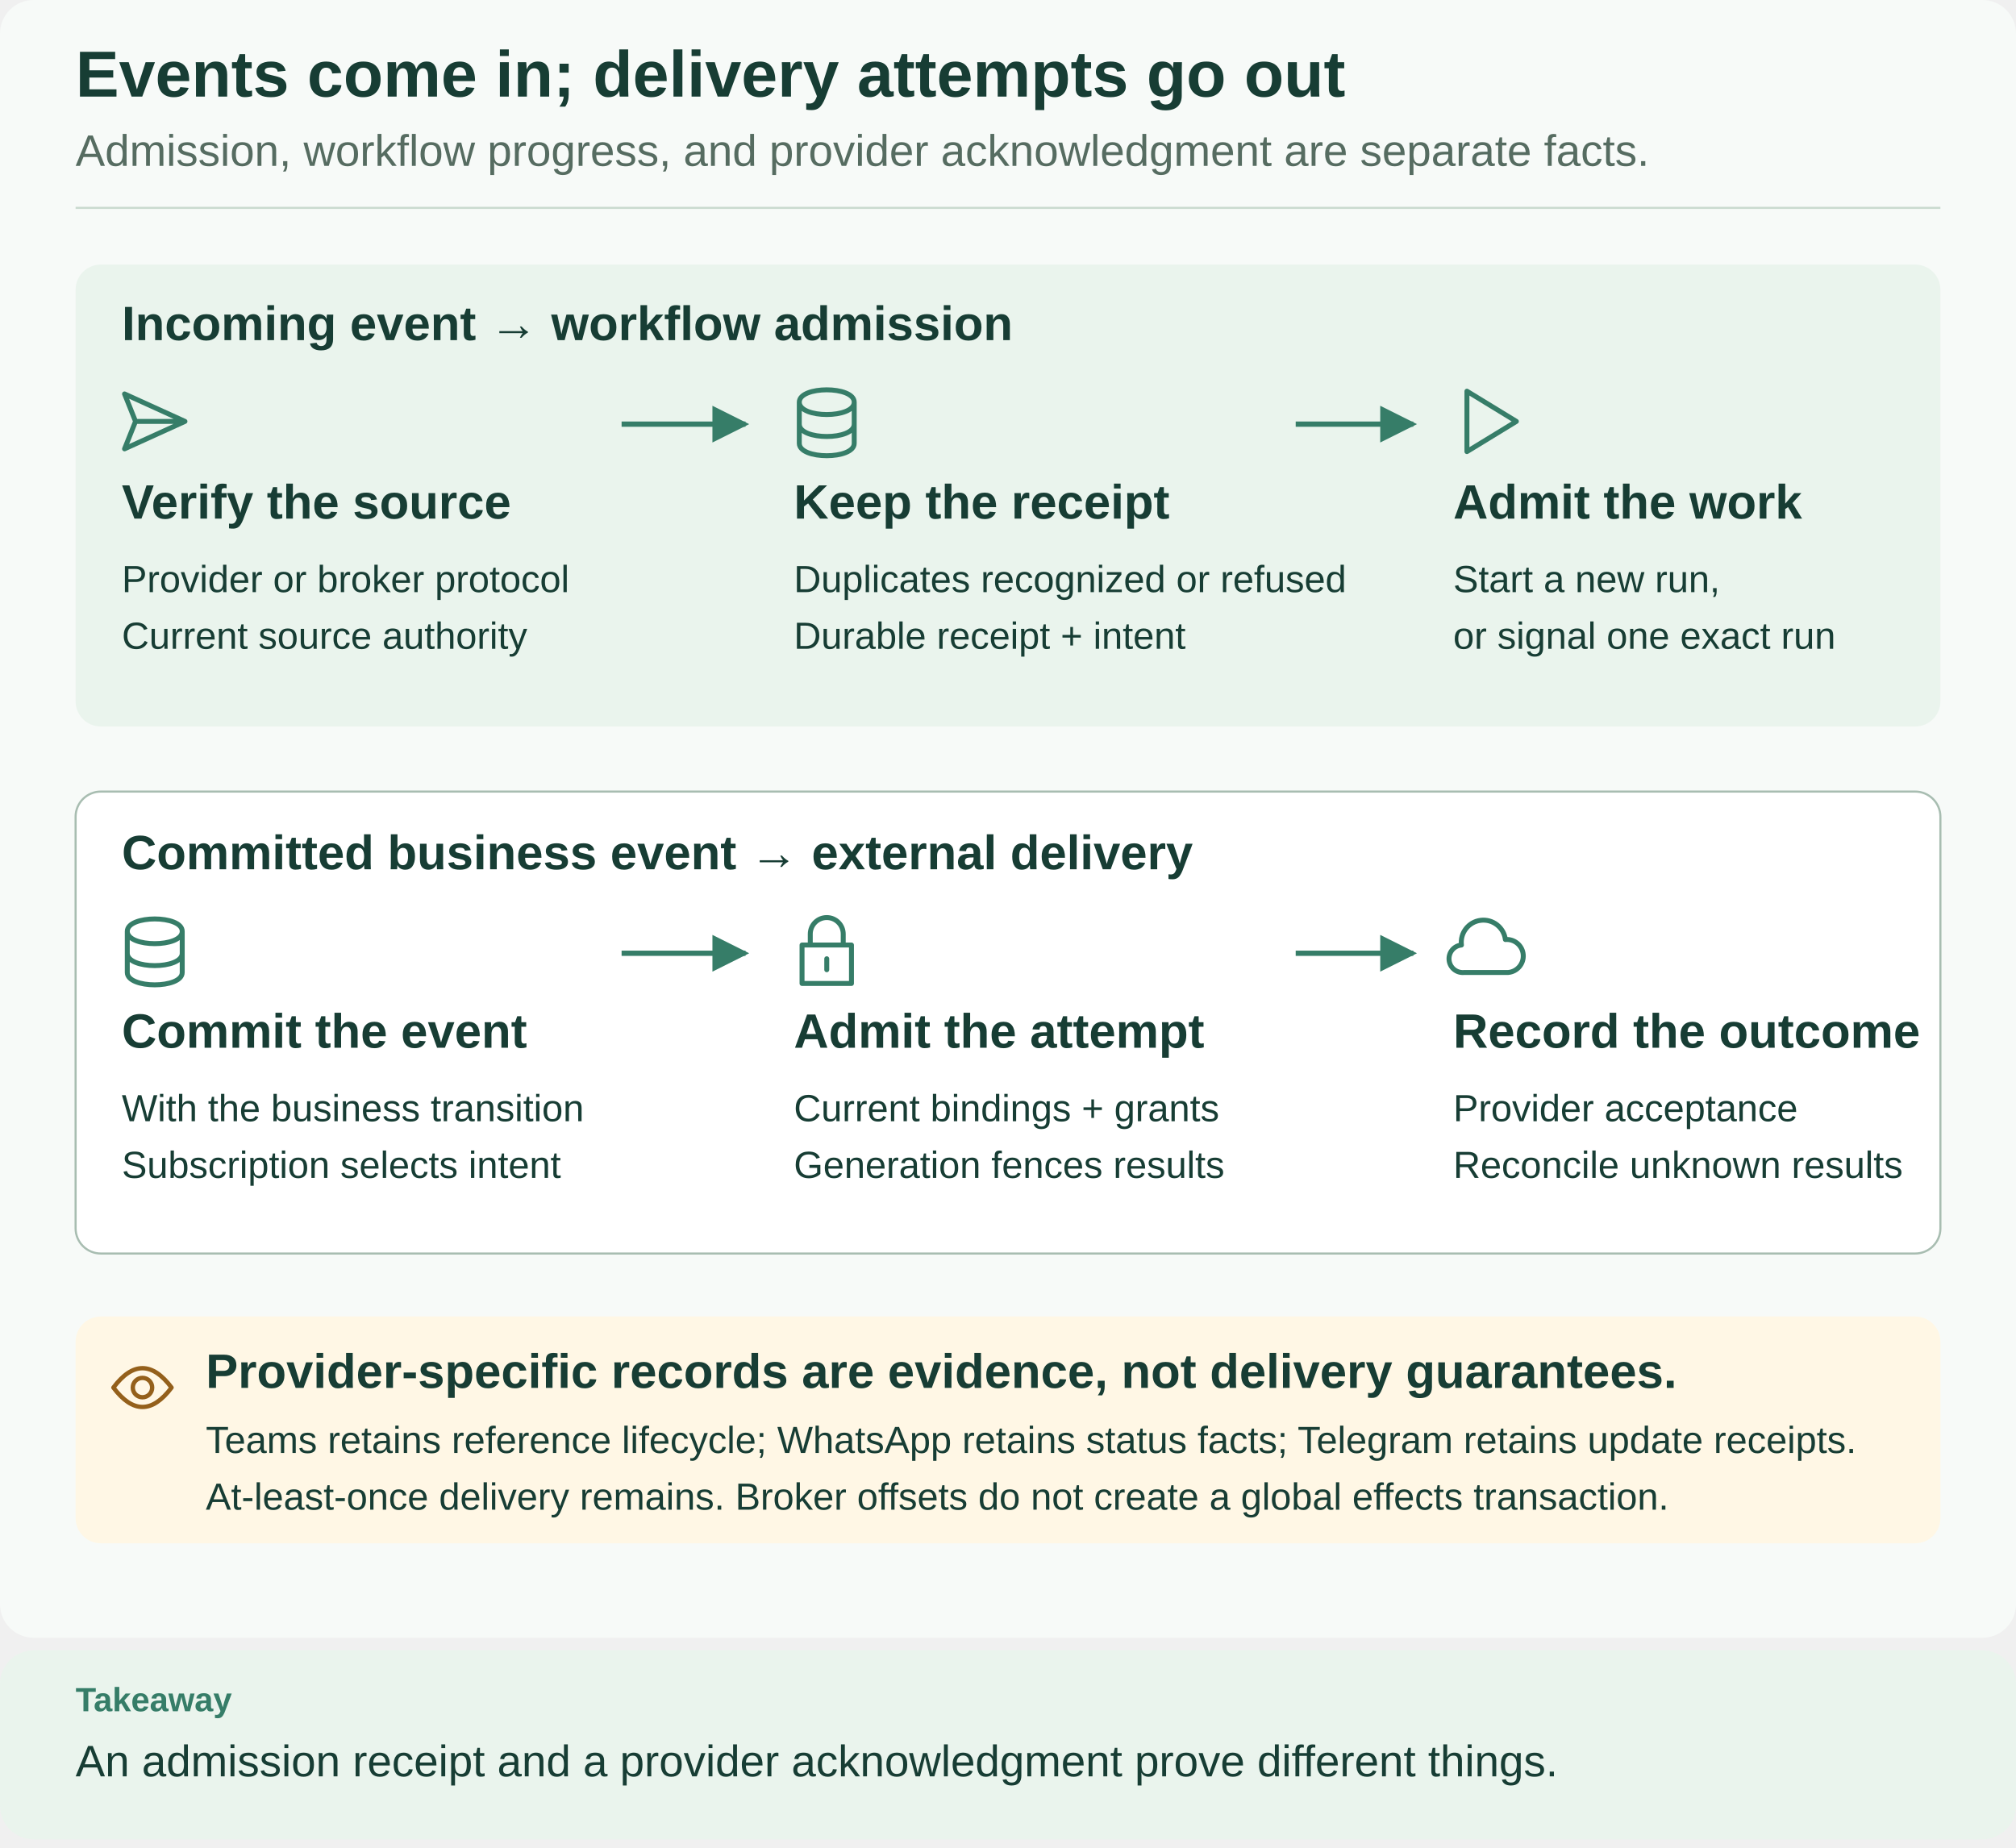
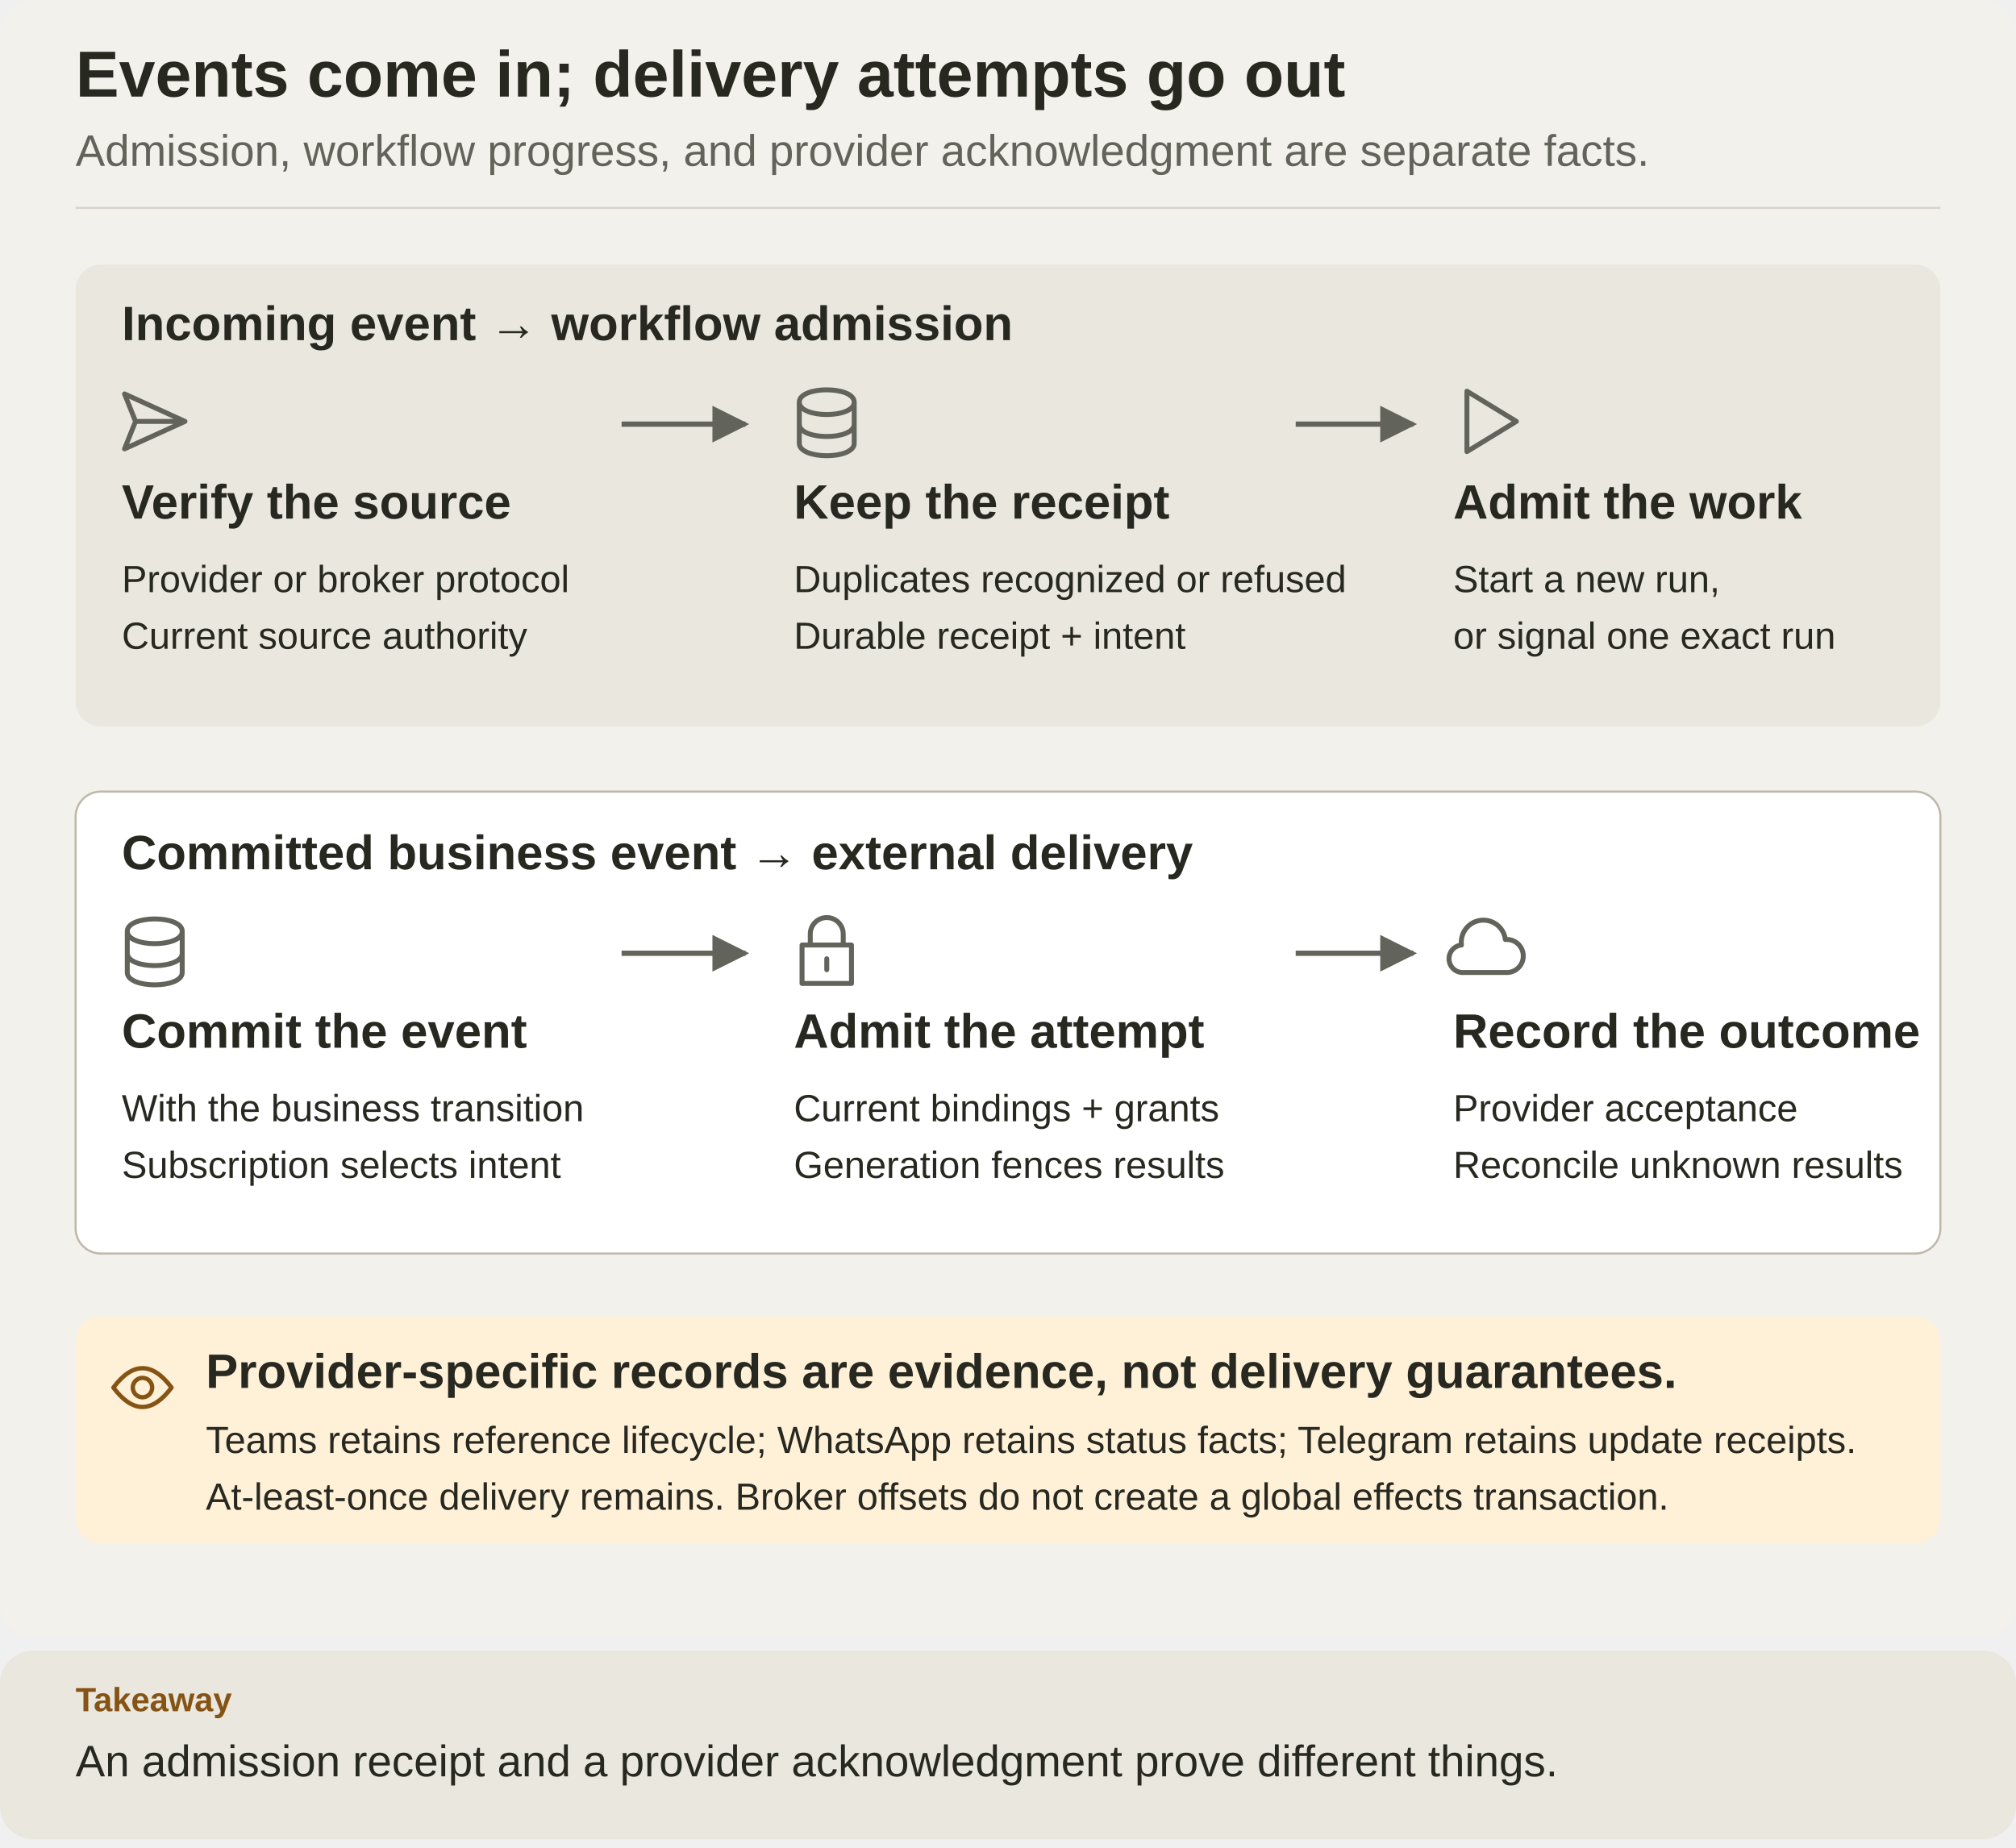
<svg xmlns="http://www.w3.org/2000/svg" width="960" height="880" viewBox="0 0 960 880" role="img" aria-labelledby="title desc">
  <defs>
    <marker id="arrow" viewBox="0 0 10 10" refX="9" refY="5" markerWidth="7" markerHeight="7" orient="auto-start-reverse">
-       <path d="M0 0L10 5L0 10Z" fill="#367D68" />
+       <path d="M0 0L10 5L0 10Z" fill="#62645B" />
    </marker>
  </defs>
-   <style>text{font-family:Arial,Helvetica,sans-serif;fill:#173D34}.title{font-size:31px;font-weight:700}.head{font-size:23px;font-weight:700}.body{font-size:21px}.small{font-size:18px}.code{font-family:Menlo,Consolas,monospace;font-size:17px}.muted{fill:#566c61}.edge{fill:none;stroke:#367D68;stroke-width:2.5;marker-end:url(#arrow)}.white{fill:white}</style>
-   <rect width="960" height="780" rx="16" fill="#f7faf8" />
-   <path d="M36 99H924" stroke="#c9dacf" />
+   <style>text{font-family:Arial,Helvetica,sans-serif;fill:#272820}.title{font-size:31px;font-weight:700}.head{font-size:23px;font-weight:700}.body{font-size:21px}.small{font-size:18px}.code{font-family:Menlo,Consolas,monospace;font-size:17px}.muted{fill:#62645B}.edge{fill:none;stroke:#62645B;stroke-width:2.5;marker-end:url(#arrow)}.white{fill:white}</style>
+   <rect width="960" height="780" rx="16" fill="#F3F1EB" />
+   <path d="M36 99H924" stroke="#D8D4CA" />
  <text x="36" y="46" class="title">Events come in; delivery attempts go out</text>
  <text x="36" y="79" class="body muted">Admission, workflow progress, and provider acknowledgment are separate facts.</text>
-   <rect x="36" y="126" width="888" height="220" rx="12" fill="#eaf4ed" />
+   <rect x="36" y="126" width="888" height="220" rx="12" fill="#EAE7DF" />
  <text x="58" y="162" class="head">Incoming event → workflow admission</text>
-   <g transform="translate(58,185) scale(1.307692)" fill="none" stroke="#367D68" stroke-width="1.8" stroke-linecap="round" stroke-linejoin="round">
+   <g transform="translate(58,185) scale(1.307692)" fill="none" stroke="#62645B" stroke-width="1.8" stroke-linecap="round" stroke-linejoin="round">
    <path d="M1 2L23 12L1 22L5 12Z M5 12H23" />
  </g>
  <text x="58" y="247" class="head">Verify the source</text>
  <text x="58" y="282" class="small">Provider or broker protocol</text>
  <text x="58" y="309" class="small">Current source authority</text>
-   <g transform="translate(378,185) scale(1.307692)" fill="none" stroke="#367D68" stroke-width="1.8" stroke-linecap="round" stroke-linejoin="round">
+   <g transform="translate(378,185) scale(1.307692)" fill="none" stroke="#62645B" stroke-width="1.8" stroke-linecap="round" stroke-linejoin="round">
    <path d="M2 5C2 -1 22 -1 22 5C22 11 2 11 2 5 M2 5V20C2 26 22 26 22 20V5 M2 13C2 19 22 19 22 13" />
  </g>
  <text x="378" y="247" class="head">Keep the receipt</text>
  <text x="378" y="282" class="small">Duplicates recognized or refused</text>
  <text x="378" y="309" class="small">Durable receipt + intent</text>
-   <g transform="translate(692,185) scale(1.307692)" fill="none" stroke="#367D68" stroke-width="1.8" stroke-linecap="round" stroke-linejoin="round">
+   <g transform="translate(692,185) scale(1.307692)" fill="none" stroke="#62645B" stroke-width="1.8" stroke-linecap="round" stroke-linejoin="round">
    <path d="M5 1L23 12L5 23Z" />
  </g>
  <text x="692" y="247" class="head">Admit the work</text>
  <text x="692" y="282" class="small">Start a new run,</text>
  <text x="692" y="309" class="small">or signal one exact run</text>
  <path class="edge" d="M296 202H355" />
  <path class="edge" d="M617 202H673" />
-   <rect x="36" y="377" width="888" height="220" rx="12" fill="white" stroke="#a8bdb1" />
+   <rect x="36" y="377" width="888" height="220" rx="12" fill="white" stroke="#BFB8AB" />
  <text x="58" y="414" class="head">Committed business event → external delivery</text>
-   <g transform="translate(58,437) scale(1.307692)" fill="none" stroke="#367D68" stroke-width="1.8" stroke-linecap="round" stroke-linejoin="round">
+   <g transform="translate(58,437) scale(1.307692)" fill="none" stroke="#62645B" stroke-width="1.8" stroke-linecap="round" stroke-linejoin="round">
    <path d="M2 5C2 -1 22 -1 22 5C22 11 2 11 2 5 M2 5V20C2 26 22 26 22 20V5 M2 13C2 19 22 19 22 13" />
  </g>
  <text x="58" y="499" class="head">Commit the event</text>
  <text x="58" y="534" class="small">With the business transition</text>
  <text x="58" y="561" class="small">Subscription selects intent</text>
-   <g transform="translate(378,437) scale(1.307692)" fill="none" stroke="#367D68" stroke-width="1.8" stroke-linecap="round" stroke-linejoin="round">
+   <g transform="translate(378,437) scale(1.307692)" fill="none" stroke="#62645B" stroke-width="1.8" stroke-linecap="round" stroke-linejoin="round">
    <path d="M6 10V6A6 6 0 0 1 12 0A6 6 0 0 1 18 6V10 M3 10H21V24H3Z M12 15V19" />
  </g>
  <text x="378" y="499" class="head">Admit the attempt</text>
  <text x="378" y="534" class="small">Current bindings + grants</text>
  <text x="378" y="561" class="small">Generation fences results</text>
-   <g transform="translate(692,437) scale(1.307692)" fill="none" stroke="#367D68" stroke-width="1.8" stroke-linecap="round" stroke-linejoin="round">
+   <g transform="translate(692,437) scale(1.307692)" fill="none" stroke="#62645B" stroke-width="1.8" stroke-linecap="round" stroke-linejoin="round">
    <path d="M4 20A5 5 0 0 1 3 10A8 8 0 0 1 19 8A6 6 0 0 1 20 20Z" />
  </g>
  <text x="692" y="499" class="head">Record the outcome</text>
  <text x="692" y="534" class="small">Provider acceptance</text>
  <text x="692" y="561" class="small">Reconcile unknown results</text>
  <path class="edge" d="M296 454H355" />
  <path class="edge" d="M617 454H673" />
-   <rect x="36" y="627" width="888" height="108" rx="12" fill="#FFF7E5" />
-   <g transform="translate(54,647) scale(1.153846)" fill="none" stroke="#94601b" stroke-width="1.8" stroke-linecap="round" stroke-linejoin="round">
+   <rect x="36" y="627" width="888" height="108" rx="12" fill="#FFF0D8" />
+   <g transform="translate(54,647) scale(1.153846)" fill="none" stroke="#855414" stroke-width="1.8" stroke-linecap="round" stroke-linejoin="round">
    <path d="M0 12Q12 -4 24 12Q12 28 0 12Z M16 12A4 4 0 1 1 8 12A4 4 0 1 1 16 12" />
  </g>
  <text x="98" y="661" class="head">Provider-specific records are evidence, not delivery guarantees.</text>
  <text x="98" y="692" class="small">Teams retains reference lifecycle; WhatsApp retains status facts; Telegram retains update receipts.</text>
  <text x="98" y="719" class="small">At-least-once delivery remains. Broker offsets do not create a global effects transaction.</text>
  <g id="takeaway">
-     <rect x="0" y="786" width="960" height="90" rx="16" fill="#EAF4ED" />
-     <text x="36" y="815" style="font-family:Arial,Helvetica,sans-serif;font-size:16px;font-weight:700;fill:#367D68">Takeaway</text>
-     <text x="36" y="846" style="font-family:Arial,Helvetica,sans-serif;font-size:21px;fill:#173D34">An admission receipt and a provider acknowledgment prove different things.</text>
+     <rect x="0" y="786" width="960" height="90" rx="16" fill="#EAE7DF" />
+     <text x="36" y="815" style="font-family:Arial,Helvetica,sans-serif;font-size:16px;font-weight:700;fill:#855414">Takeaway</text>
+     <text x="36" y="846" style="font-family:Arial,Helvetica,sans-serif;font-size:21px;fill:#272820">An admission receipt and a provider acknowledgment prove different things.</text>
  </g>
</svg>
